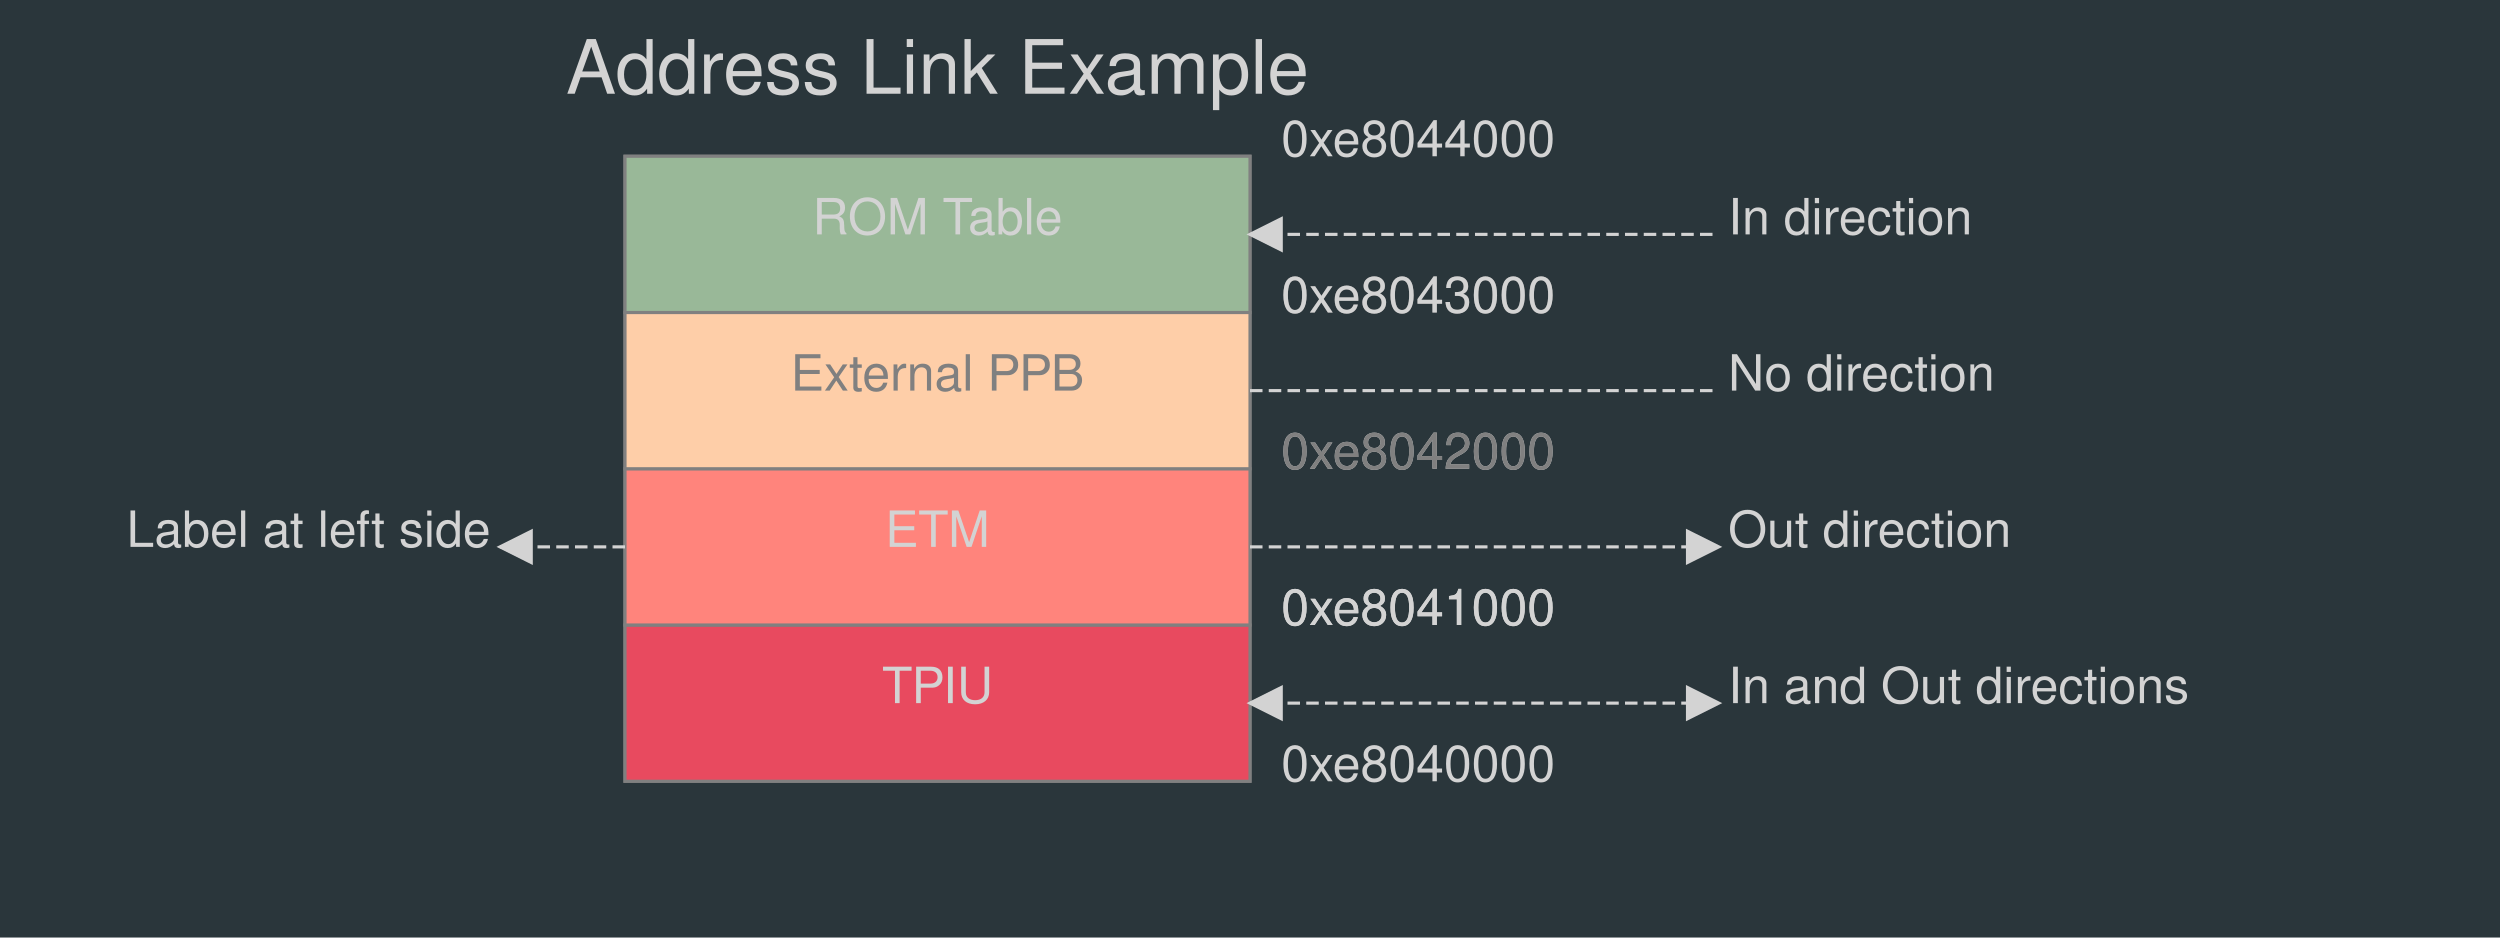
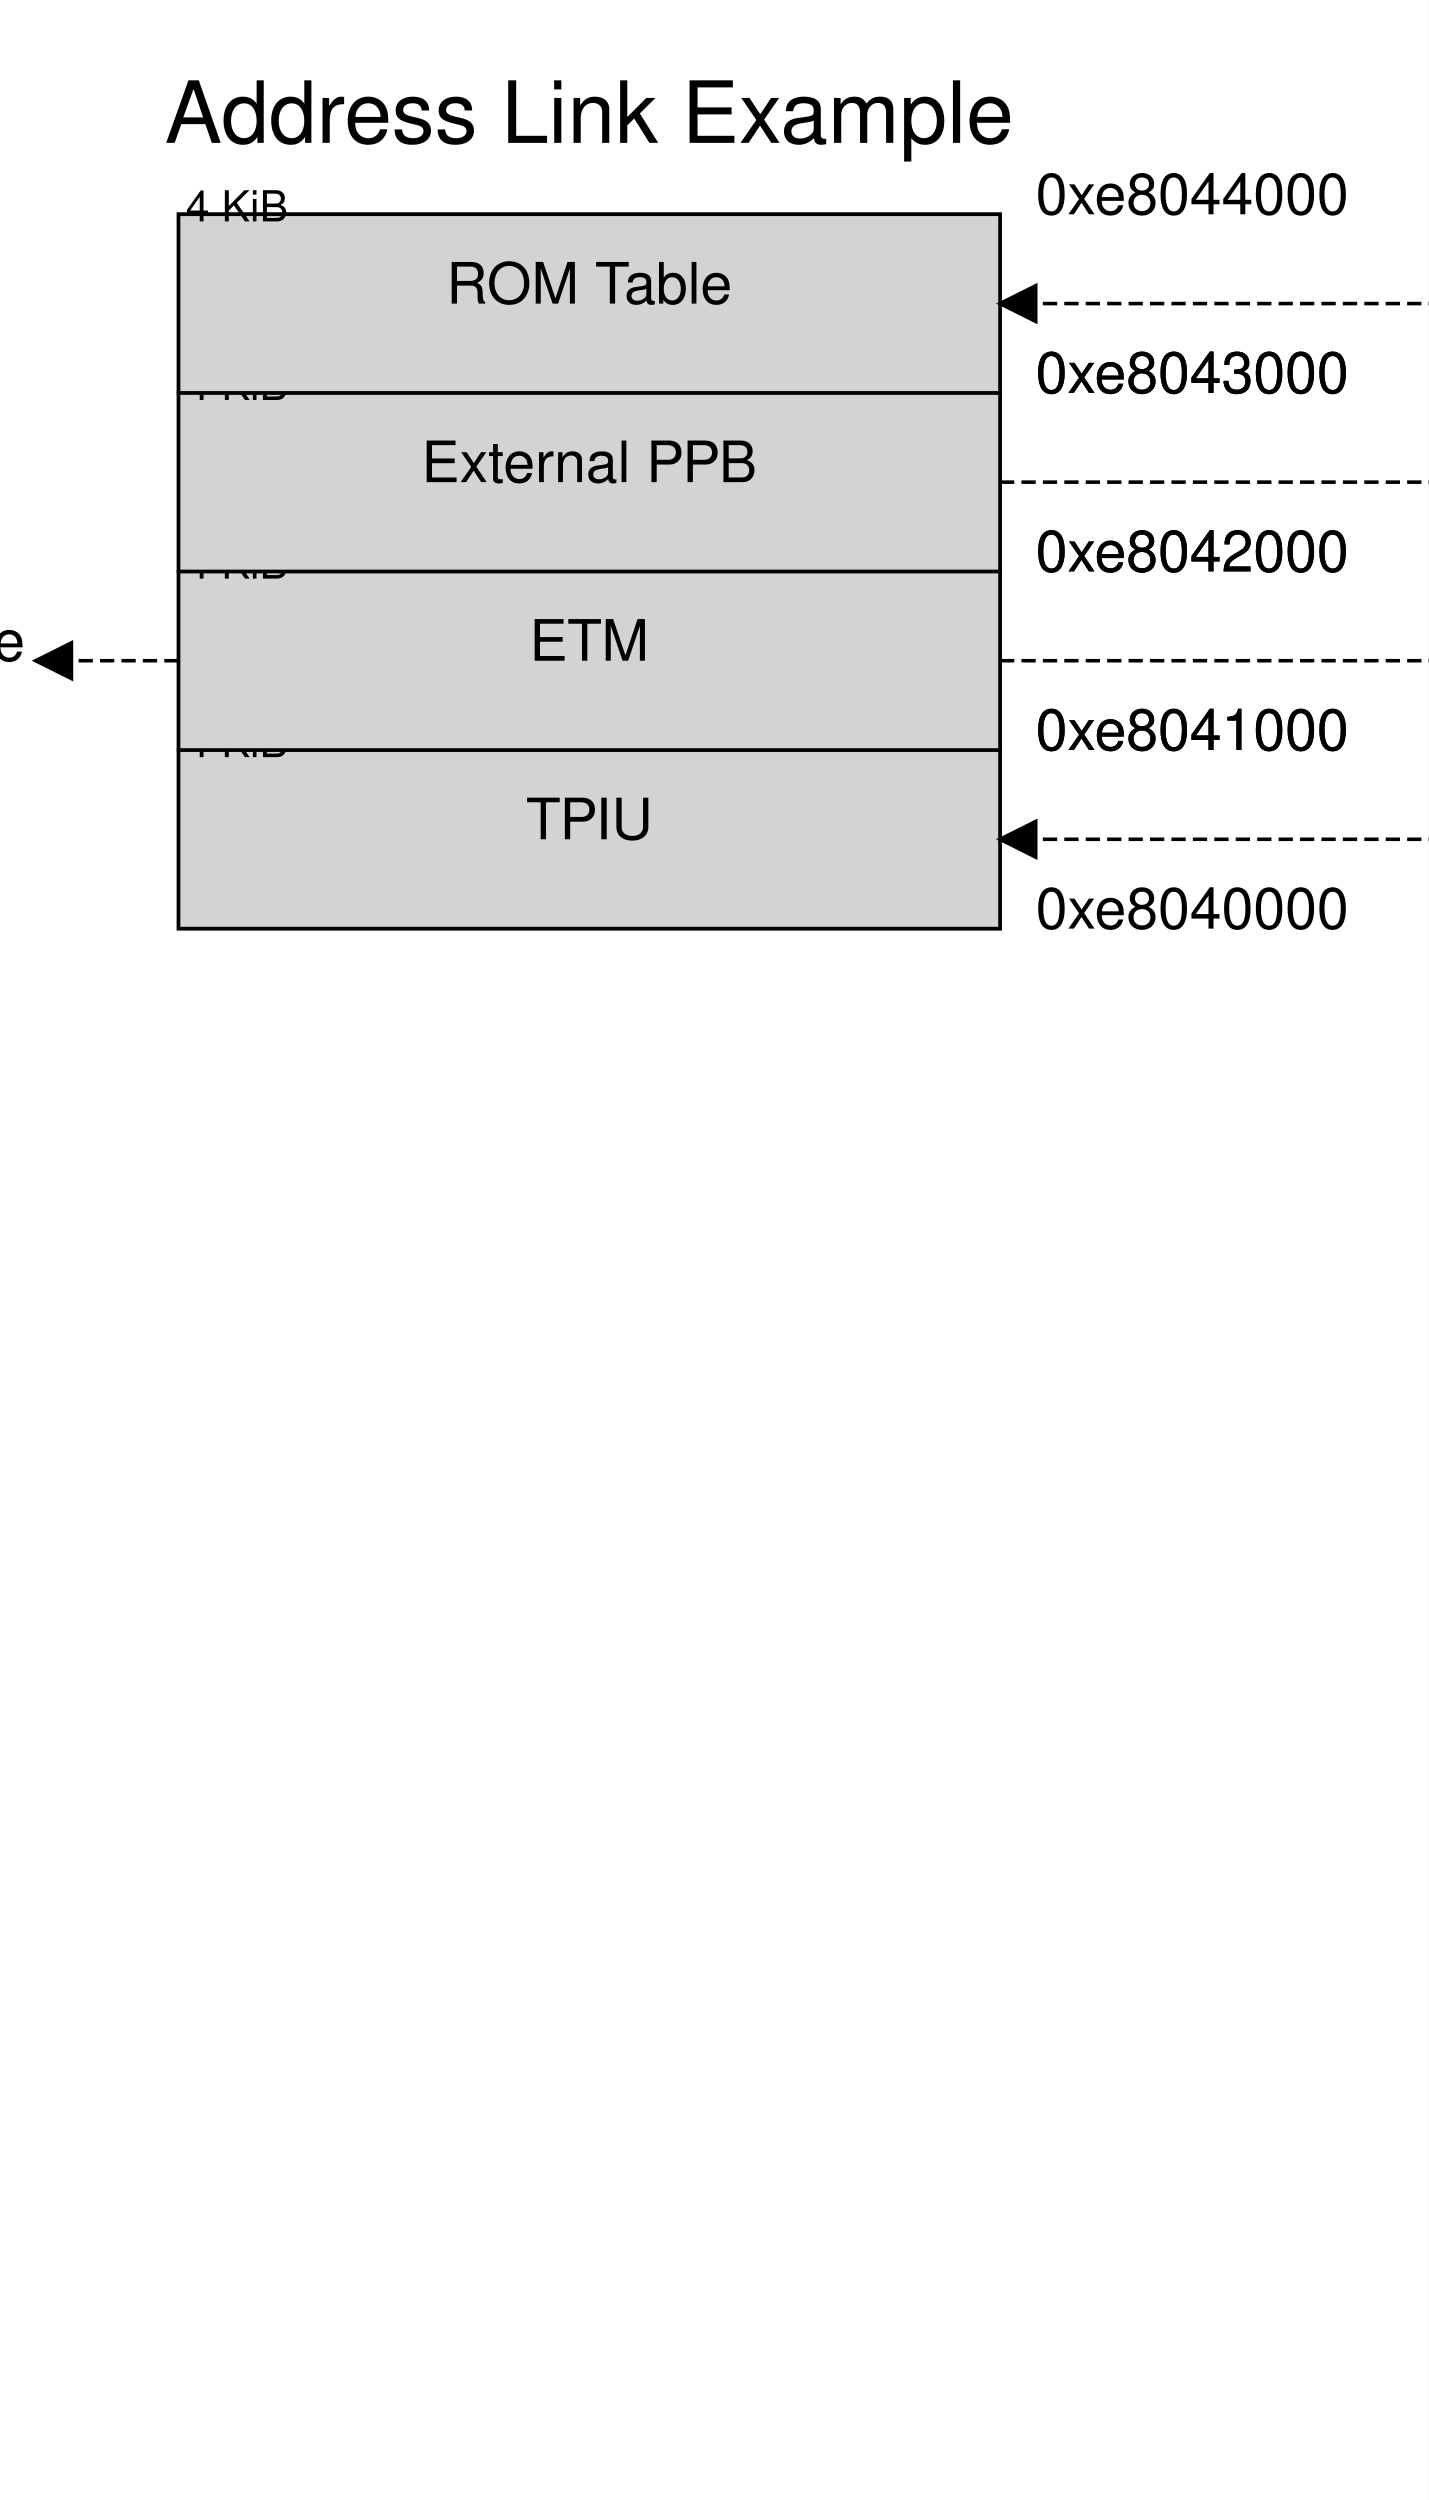
- <svg xmlns="http://www.w3.org/2000/svg" width="800" height="300" viewBox="0 0 800 300">
-   <rect x="0" y="0" width="800" height="300" fill="#2A363B" />
+ <svg xmlns="http://www.w3.org/2000/svg" width="400" height="700" viewBox="0 0 400 700">
+   <rect x="0" y="0" width="400" height="700" fill="white" />
  <g />
  <g>
-     <text x="100.0" y="-20" stroke="black" fill="lightgrey" stroke-width="0" font-size="24px" font-weight="normal" font-family="Helvetica" text-anchor="middle" alignment-baseline="middle" transform="translate(200,50)">Address Link Example</text>
-     <g transform="translate(200,50)">
-       <rect x="0" y="0" width="200" height="200" fill="#2A363B" stroke="grey" stroke-width="1" />
-       <rect x="0" y="150.0" width="200" height="50.0" fill="#E84A5F" stroke="grey" stroke-width="1" />
-       <text x="100.0" y="175.0" stroke="black" fill="lightgrey" stroke-width="0" font-size="16" font-weight="normal" font-family="Helvetica" text-anchor="middle" alignment-baseline="middle">TPIU</text>
-       <text x="210" y="200.0" stroke="black" fill="lightgrey" stroke-width="0" font-size="16" font-weight="normal" font-family="Helvetica" text-anchor="start" alignment-baseline="middle">0xe8040000</text>
-       <text x="210" y="150.0" stroke="black" fill="lightgrey" stroke-width="0" font-size="16" font-weight="normal" font-family="Helvetica" text-anchor="start" alignment-baseline="middle">0xe8041000</text>
-       <rect x="0" y="100.0" width="200" height="50.0" fill="#FF847C" stroke="grey" stroke-width="1" />
-       <text x="100.0" y="125.0" stroke="black" fill="lightgrey" stroke-width="0" font-size="16" font-weight="normal" font-family="Helvetica" text-anchor="middle" alignment-baseline="middle">ETM</text>
-       <text x="210" y="150.0" stroke="black" fill="lightgrey" stroke-width="0" font-size="16" font-weight="normal" font-family="Helvetica" text-anchor="start" alignment-baseline="middle">0xe8041000</text>
-       <text x="210" y="100.0" stroke="black" fill="lightgrey" stroke-width="0" font-size="16" font-weight="normal" font-family="Helvetica" text-anchor="start" alignment-baseline="middle">0xe8042000</text>
-       <rect x="0" y="50.0" width="200" height="50.0" fill="#FECEA8" stroke="grey" stroke-width="1" />
-       <text x="100.0" y="75.0" stroke="black" fill="grey" stroke-width="0" font-size="16" font-weight="normal" font-family="Helvetica" text-anchor="middle" alignment-baseline="middle">External PPB</text>
-       <text x="210" y="100.0" stroke="black" fill="grey" stroke-width="0" font-size="16" font-weight="normal" font-family="Helvetica" text-anchor="start" alignment-baseline="middle">0xe8042000</text>
-       <text x="210" y="50.0" stroke="black" fill="grey" stroke-width="0" font-size="16" font-weight="normal" font-family="Helvetica" text-anchor="start" alignment-baseline="middle">0xe8043000</text>
-       <rect x="0" y="0.0" width="200" height="50.0" fill="#99B898" stroke="grey" stroke-width="1" />
-       <text x="100.0" y="25.0" stroke="black" fill="lightgrey" stroke-width="0" font-size="16" font-weight="normal" font-family="Helvetica" text-anchor="middle" alignment-baseline="middle">ROM Table</text>
-       <text x="210" y="50.0" stroke="black" fill="lightgrey" stroke-width="0" font-size="16" font-weight="normal" font-family="Helvetica" text-anchor="start" alignment-baseline="middle">0xe8043000</text>
-       <text x="210" y="0.0" stroke="black" fill="lightgrey" stroke-width="0" font-size="16" font-weight="normal" font-family="Helvetica" text-anchor="start" alignment-baseline="middle">0xe8044000</text>
+     <text x="115.0" y="-20" stroke="none" fill="black" stroke-width="0" font-size="24px" font-weight="normal" font-family="Helvetica" text-anchor="middle" alignment-baseline="middle" transform="translate(50.0,60.0)">Address Link Example</text>
+     <g transform="translate(50.0,60.0)">
+       <rect x="0" y="0" width="230.0" height="200.0" fill="white" stroke="black" stroke-width="1" />
+       <rect x="0" y="150.0" width="230.0" height="50.0" fill="lightgrey" stroke="black" stroke-width="1" />
+       <text x="115.0" y="175.0" stroke="none" fill="black" stroke-width="0" font-size="16" font-weight="normal" font-family="Helvetica" text-anchor="middle" alignment-baseline="middle">TPIU</text>
+       <text x="240.0" y="200.0" stroke="none" fill="black" stroke-width="0" font-size="16" font-weight="normal" font-family="Helvetica" text-anchor="start" alignment-baseline="middle">0xe8040000</text>
+       <text x="240.0" y="150.0" stroke="none" fill="black" stroke-width="0" font-size="16" font-weight="normal" font-family="Helvetica" text-anchor="start" alignment-baseline="middle">0xe8041000</text>
+       <text x="2" y="152.0" stroke="none" fill="black" stroke-width="0" font-size="12px" font-weight="normal" font-family="Helvetica" text-anchor="start" alignment-baseline="hanging">4 KiB</text>
+       <rect x="0" y="100.0" width="230.0" height="50.0" fill="lightgrey" stroke="black" stroke-width="1" />
+       <text x="115.0" y="125.0" stroke="none" fill="black" stroke-width="0" font-size="16" font-weight="normal" font-family="Helvetica" text-anchor="middle" alignment-baseline="middle">ETM</text>
+       <text x="240.0" y="150.0" stroke="none" fill="black" stroke-width="0" font-size="16" font-weight="normal" font-family="Helvetica" text-anchor="start" alignment-baseline="middle">0xe8041000</text>
+       <text x="240.0" y="100.0" stroke="none" fill="black" stroke-width="0" font-size="16" font-weight="normal" font-family="Helvetica" text-anchor="start" alignment-baseline="middle">0xe8042000</text>
+       <text x="2" y="102.0" stroke="none" fill="black" stroke-width="0" font-size="12px" font-weight="normal" font-family="Helvetica" text-anchor="start" alignment-baseline="hanging">4 KiB</text>
+       <rect x="0" y="50.0" width="230.0" height="50.0" fill="lightgrey" stroke="black" stroke-width="1" />
+       <text x="115.0" y="75.0" stroke="none" fill="black" stroke-width="0" font-size="16" font-weight="normal" font-family="Helvetica" text-anchor="middle" alignment-baseline="middle">External PPB</text>
+       <text x="240.0" y="100.0" stroke="none" fill="black" stroke-width="0" font-size="16" font-weight="normal" font-family="Helvetica" text-anchor="start" alignment-baseline="middle">0xe8042000</text>
+       <text x="240.0" y="50.0" stroke="none" fill="black" stroke-width="0" font-size="16" font-weight="normal" font-family="Helvetica" text-anchor="start" alignment-baseline="middle">0xe8043000</text>
+       <text x="2" y="52.0" stroke="none" fill="black" stroke-width="0" font-size="12px" font-weight="normal" font-family="Helvetica" text-anchor="start" alignment-baseline="hanging">4 KiB</text>
+       <rect x="0" y="0.0" width="230.0" height="50.0" fill="lightgrey" stroke="black" stroke-width="1" />
+       <text x="115.0" y="25.0" stroke="none" fill="black" stroke-width="0" font-size="16" font-weight="normal" font-family="Helvetica" text-anchor="middle" alignment-baseline="middle">ROM Table</text>
+       <text x="240.0" y="50.0" stroke="none" fill="black" stroke-width="0" font-size="16" font-weight="normal" font-family="Helvetica" text-anchor="start" alignment-baseline="middle">0xe8043000</text>
+       <text x="240.0" y="0.0" stroke="none" fill="black" stroke-width="0" font-size="16" font-weight="normal" font-family="Helvetica" text-anchor="start" alignment-baseline="middle">0xe8044000</text>
+       <text x="2" y="2.0" stroke="none" fill="black" stroke-width="0" font-size="12px" font-weight="normal" font-family="Helvetica" text-anchor="start" alignment-baseline="hanging">4 KiB</text>
    </g>
  </g>
  <g>
-     <g transform="translate(200,50)">
+     <g transform="translate(50.0,60.0)">
      <g>
-         <g transform="translate(200,25.0)">
-           <polyline points="0,-10 -5,-10 0,0 5,-10 0,-10" stroke="lightgrey" stroke-width="1" fill="lightgrey" transform="rotate(90,0,0)" />
+         <g transform="translate(230.0,25.0)">
+           <polyline points="0,-10 -5,-10 0,0 5,-10 0,-10" stroke="black" stroke-width="1" fill="black" transform="rotate(90,0,0)" />
        </g>
-         <text x="353" y="25.0" stroke="black" fill="lightgrey" stroke-width="0" font-size="16" font-weight="normal" font-family="Helvetica" text-anchor="start" alignment-baseline="middle">In direction</text>
-         <polyline points="200,25.0 350,25.0" stroke="lightgrey" stroke-dasharray="4,2" stroke-width="1" />
+         <text x="383.0" y="25.0" stroke="none" fill="black" stroke-width="0" font-size="16" font-weight="normal" font-family="Helvetica" text-anchor="start" alignment-baseline="middle">In direction</text>
+         <polyline points="230.0,25.0 380.0,25.0" stroke="black" stroke-dasharray="4,2" stroke-width="1" />
      </g>
      <g>
-         <text x="353" y="75.0" stroke="black" fill="lightgrey" stroke-width="0" font-size="16" font-weight="normal" font-family="Helvetica" text-anchor="start" alignment-baseline="middle">No direction</text>
-         <polyline points="200,75.0 350,75.0" stroke="lightgrey" stroke-dasharray="4,2" stroke-width="1" />
+         <text x="383.0" y="75.0" stroke="none" fill="black" stroke-width="0" font-size="16" font-weight="normal" font-family="Helvetica" text-anchor="start" alignment-baseline="middle">No direction</text>
+         <polyline points="230.0,75.0 380.0,75.0" stroke="black" stroke-dasharray="4,2" stroke-width="1" />
      </g>
      <g>
-         <g transform="translate(350,125.0)">
-           <polyline points="0,-10 -5,-10 0,0 5,-10 0,-10" stroke="lightgrey" stroke-width="1" fill="lightgrey" transform="rotate(270,0,0)" />
+         <g transform="translate(380.0,125.0)">
+           <polyline points="0,-10 -5,-10 0,0 5,-10 0,-10" stroke="black" stroke-width="1" fill="black" transform="rotate(270,0,0)" />
        </g>
-         <text x="353" y="125.0" stroke="black" fill="lightgrey" stroke-width="0" font-size="16" font-weight="normal" font-family="Helvetica" text-anchor="start" alignment-baseline="middle">Out direction</text>
-         <polyline points="200,125.0 350,125.0" stroke="lightgrey" stroke-dasharray="4,2" stroke-width="1" />
+         <text x="383.0" y="125.0" stroke="none" fill="black" stroke-width="0" font-size="16" font-weight="normal" font-family="Helvetica" text-anchor="start" alignment-baseline="middle">Out direction</text>
+         <polyline points="230.0,125.0 380.0,125.0" stroke="black" stroke-dasharray="4,2" stroke-width="1" />
      </g>
      <g>
        <g transform="translate(-40,125.0)">
-           <polyline points="0,-10 -5,-10 0,0 5,-10 0,-10" stroke="lightgrey" stroke-width="1" fill="lightgrey" transform="rotate(90,0,0)" />
+           <polyline points="0,-10 -5,-10 0,0 5,-10 0,-10" stroke="black" stroke-width="1" fill="black" transform="rotate(90,0,0)" />
        </g>
-         <text x="-43" y="125.0" stroke="black" fill="lightgrey" stroke-width="0" font-size="16" font-weight="normal" font-family="Helvetica" text-anchor="end" alignment-baseline="middle">Label at left side</text>
-         <polyline points="0,125.0 -40,125.0" stroke="lightgrey" stroke-dasharray="4,2" stroke-width="1" />
+         <text x="-43" y="125.0" stroke="none" fill="black" stroke-width="0" font-size="16" font-weight="normal" font-family="Helvetica" text-anchor="end" alignment-baseline="middle">Label at left side</text>
+         <polyline points="0,125.0 -40,125.0" stroke="black" stroke-dasharray="4,2" stroke-width="1" />
      </g>
      <g>
-         <g transform="translate(200,175.0)">
-           <polyline points="0,-10 -5,-10 0,0 5,-10 0,-10" stroke="lightgrey" stroke-width="1" fill="lightgrey" transform="rotate(90,0,0)" />
+         <g transform="translate(230.0,175.0)">
+           <polyline points="0,-10 -5,-10 0,0 5,-10 0,-10" stroke="black" stroke-width="1" fill="black" transform="rotate(90,0,0)" />
        </g>
-         <g transform="translate(350,175.0)">
-           <polyline points="0,-10 -5,-10 0,0 5,-10 0,-10" stroke="lightgrey" stroke-width="1" fill="lightgrey" transform="rotate(270,0,0)" />
+         <g transform="translate(380.0,175.0)">
+           <polyline points="0,-10 -5,-10 0,0 5,-10 0,-10" stroke="black" stroke-width="1" fill="black" transform="rotate(270,0,0)" />
        </g>
-         <text x="353" y="175.0" stroke="black" fill="lightgrey" stroke-width="0" font-size="16" font-weight="normal" font-family="Helvetica" text-anchor="start" alignment-baseline="middle">In and Out directions</text>
-         <polyline points="200,175.0 350,175.0" stroke="lightgrey" stroke-dasharray="4,2" stroke-width="1" />
+         <text x="383.0" y="175.0" stroke="none" fill="black" stroke-width="0" font-size="16" font-weight="normal" font-family="Helvetica" text-anchor="start" alignment-baseline="middle">In and Out directions</text>
+         <polyline points="230.0,175.0 380.0,175.0" stroke="black" stroke-dasharray="4,2" stroke-width="1" />
      </g>
    </g>
  </g>
  <g>
-     <g transform="translate(200,50)">
+     <g transform="translate(50.0,60.0)">
      <g />
      <g />
      <g />
      <g />
    </g>
  </g>
</svg>
